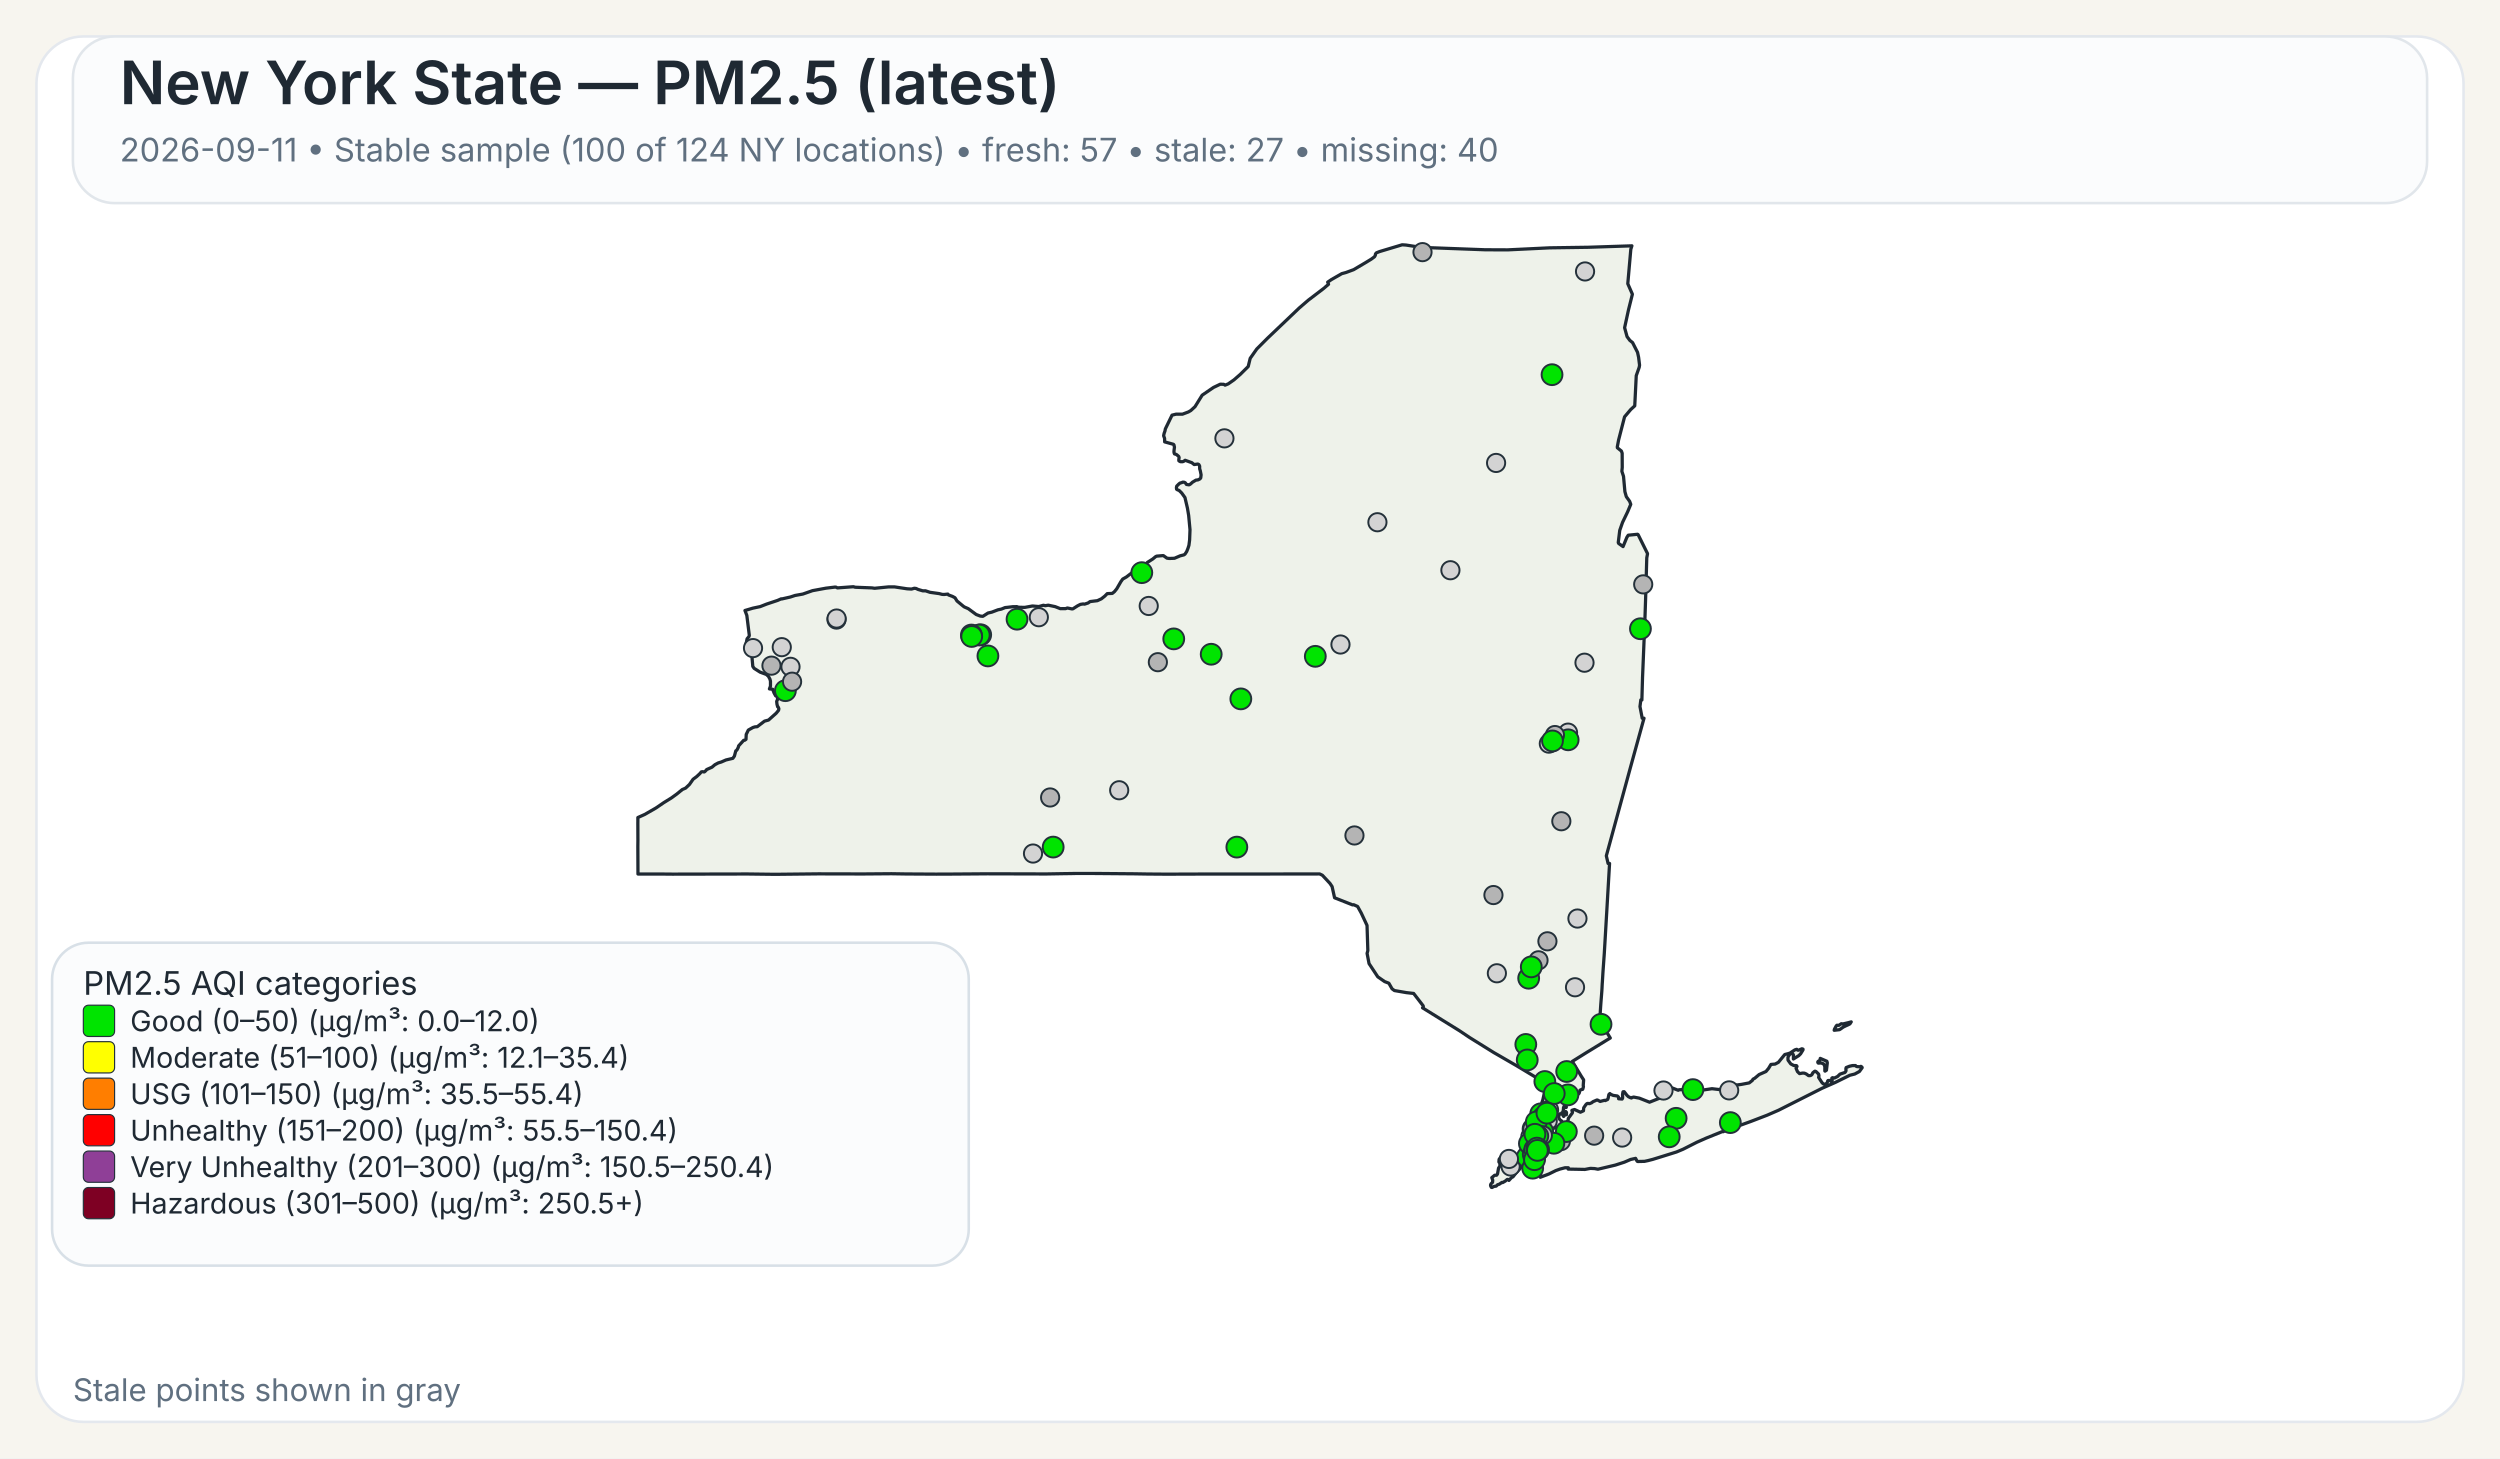
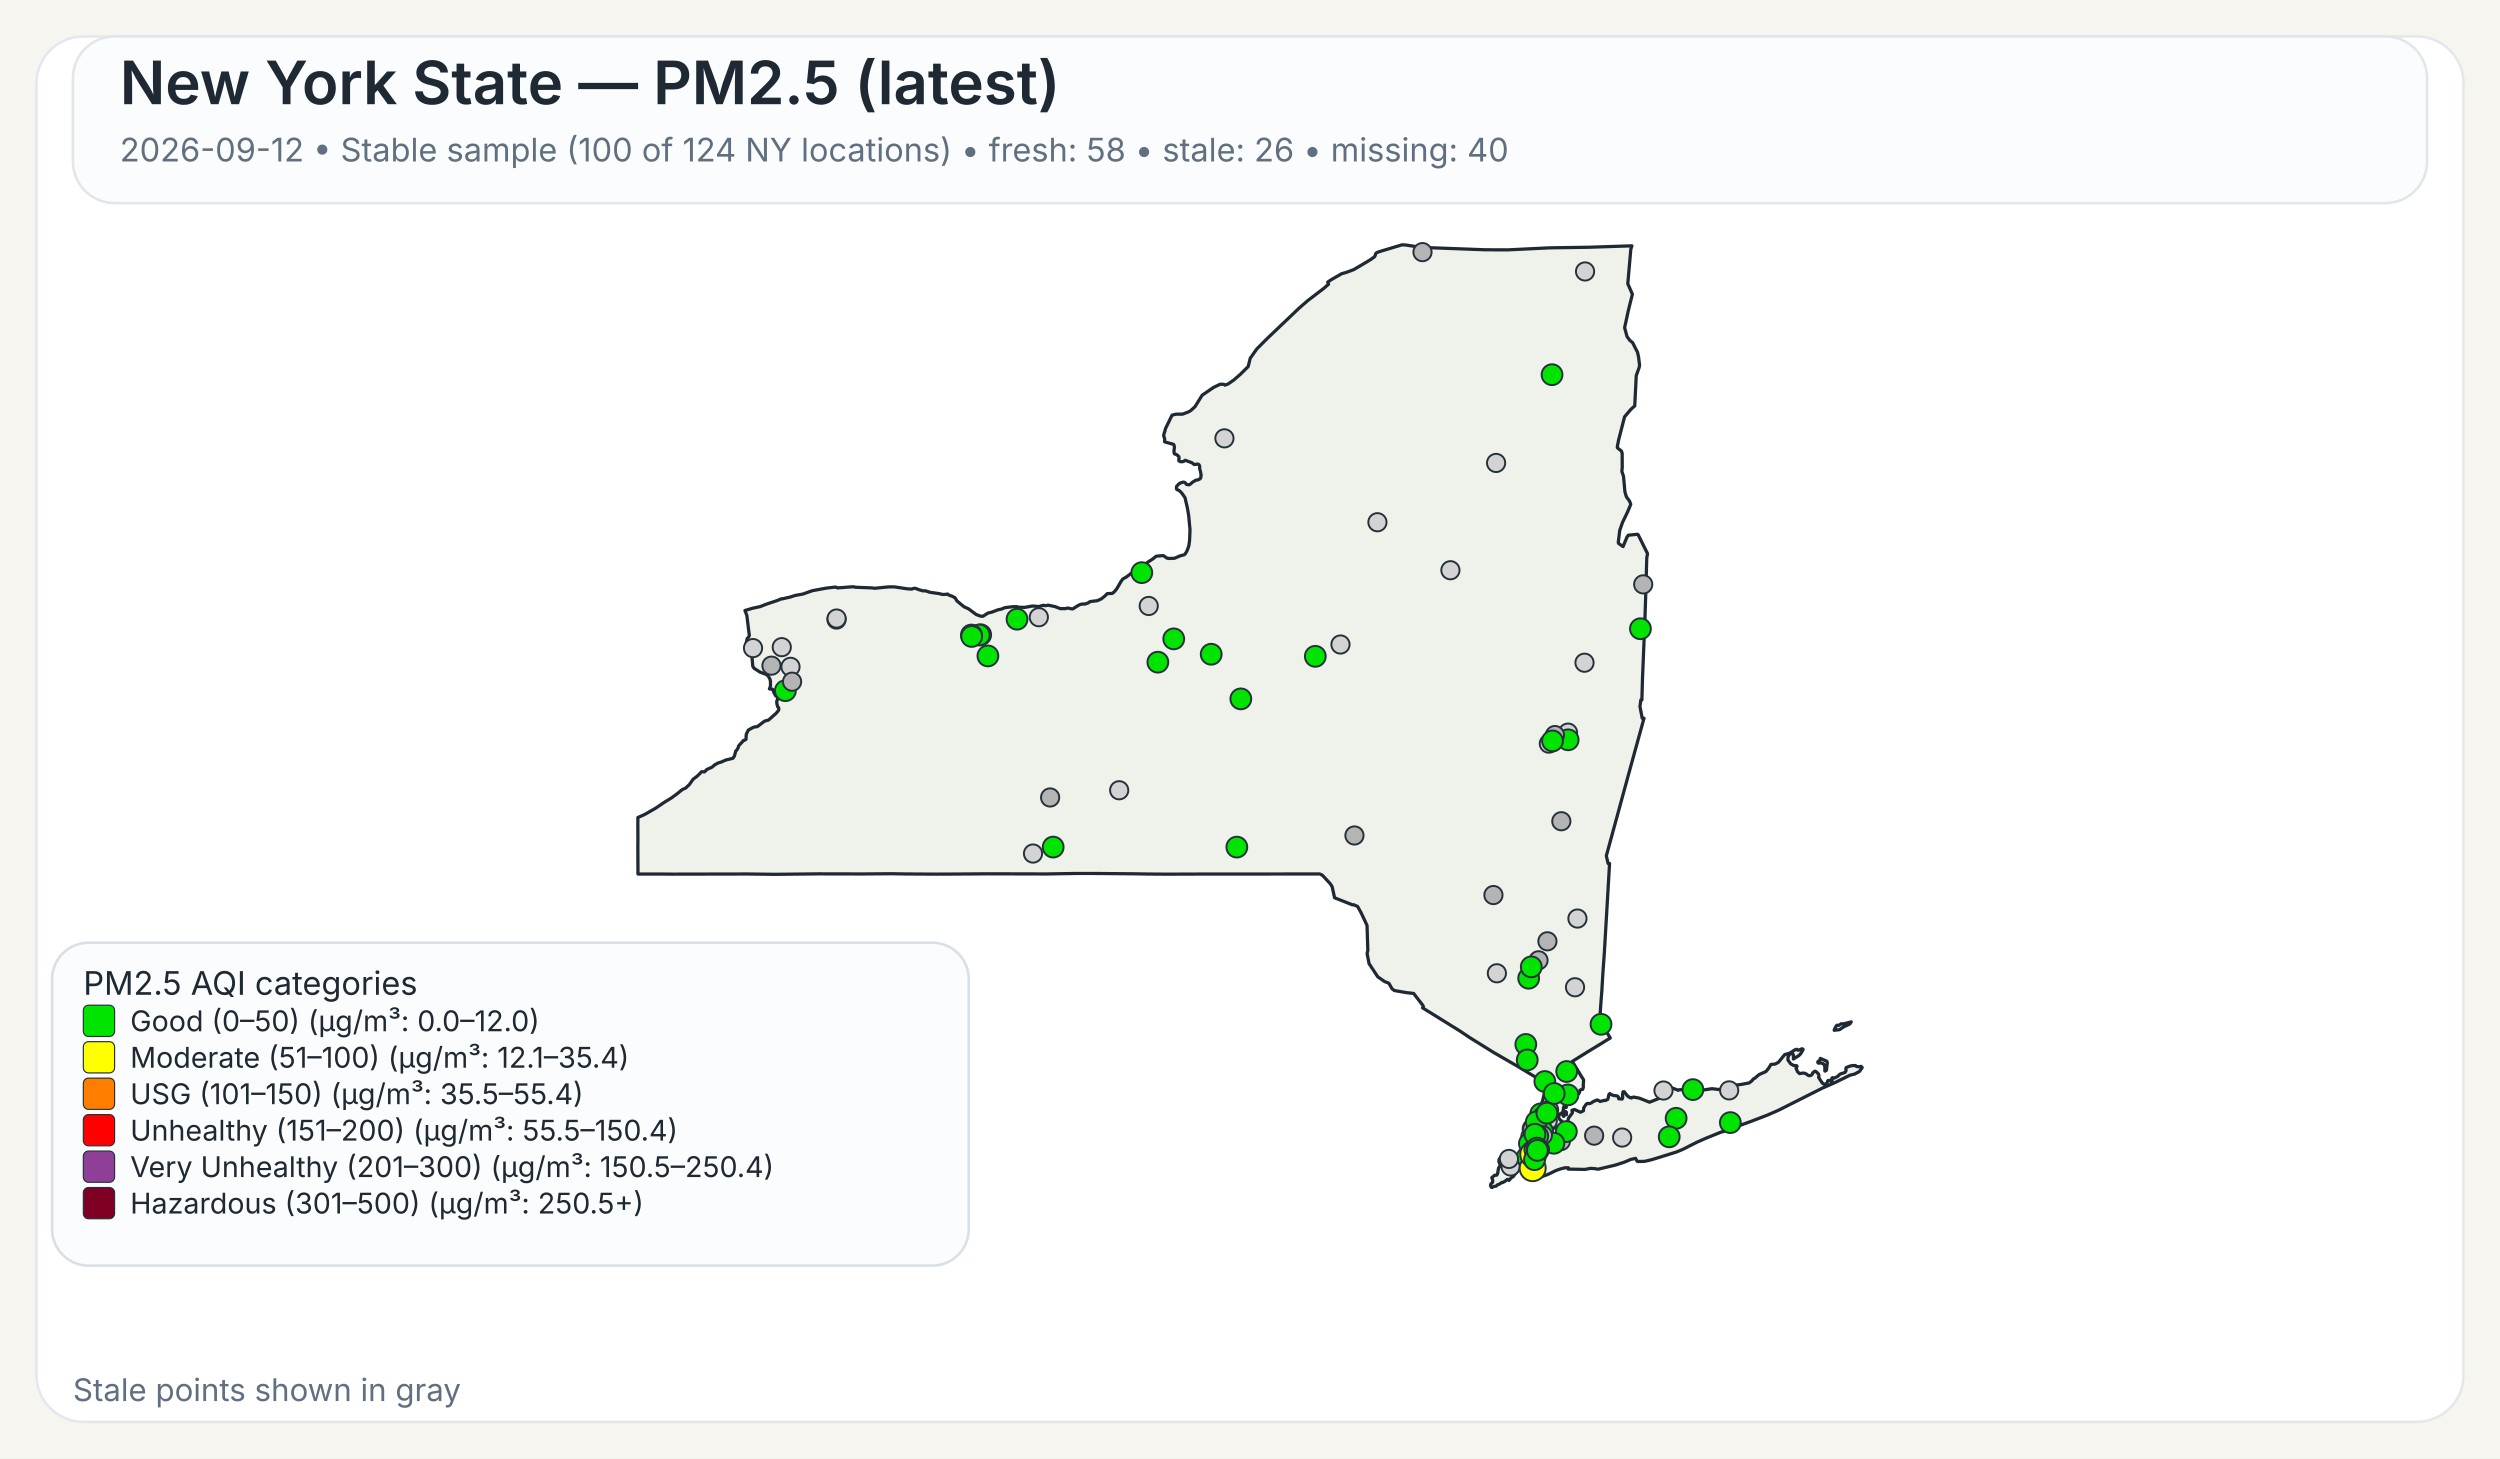
<svg xmlns="http://www.w3.org/2000/svg" width="960" height="560">
  <rect x="0" y="0" width="960" height="560" fill="#F7F5EF" />
  <rect x="14" y="14" width="932" height="532" rx="18" ry="18" fill="#FFFFFF" stroke="#E4E8EE" stroke-width="1" />
  <rect x="28" y="14" width="904" height="64" rx="16" ry="16" fill="#FBFCFD" stroke="#E1E6EB" stroke-width="1" />
  <text x="46" y="40" font-family="Public Sans, Inter, Aptos, Segoe UI, Arial, sans-serif" font-size="23" font-weight="600" fill="#1F2933">New York State — PM2.5 (latest)</text>
-   <text x="46" y="62" font-family="Public Sans, Inter, Aptos, Segoe UI, Arial, sans-serif" font-size="12.5" font-weight="400" fill="#607080">2026-09-11 • Stable sample (100 of 124 NY locations) • fresh: 57 • stale: 27 • missing: 40</text>
+   <text x="46" y="62" font-family="Public Sans, Inter, Aptos, Segoe UI, Arial, sans-serif" font-size="12.5" font-weight="400" fill="#607080">2026-09-12 • Stable sample (100 of 124 NY locations) • fresh: 58 • stale: 26 • missing: 40</text>
  <path d="M601.06,426.90 L601.23,426.83 L601.48,427.07 L601.55,427.32 L601.50,428.06 L601.28,428.08 L601.08,427.81 L601.04,427.27 L601.06,426.90 Z" fill="#EEF2EA" stroke="#1F2933" stroke-width="1.25" stroke-linejoin="round" />
  <path d="M585.16,439.66 L585.21,439.61 L585.24,439.63 L585.33,439.75 L585.00,440.50 L584.94,440.59 L584.83,440.54 L584.77,440.43 L584.80,440.38 L585.16,439.66 Z" fill="#EEF2EA" stroke="#1F2933" stroke-width="1.25" stroke-linejoin="round" />
  <path d="M579.00,452.87 L578.74,452.93 L578.02,453.54 L577.00,454.12 L576.75,454.04 L575.70,454.75 L575.07,454.93 L574.52,455.48 L573.72,455.58 L572.92,456.00 L572.71,455.95 L572.45,455.50 L572.36,455.05 L572.56,454.57 L573.14,454.01 L573.21,453.18 L572.85,452.21 L573.97,451.28 L574.68,451.28 L575.04,450.81 L575.45,448.53 L575.88,447.92 L575.97,447.53 L575.92,446.38 L575.63,446.32 L575.58,446.12 L575.66,445.16 L576.32,444.30 L576.87,444.03 L577.23,444.07 L577.46,444.30 L578.49,444.56 L580.44,444.30 L582.44,443.79 L583.07,443.83 L583.44,444.38 L583.57,445.77 L584.00,446.72 L584.43,447.38 L584.07,448.20 L583.53,448.95 L582.19,450.36 L580.96,451.93 L580.89,451.88 L580.35,452.27 L579.42,453.28 L579.25,452.99 L579.00,452.87 Z" fill="#EEF2EA" stroke="#1F2933" stroke-width="1.25" stroke-linejoin="round" />
  <path d="M698.65,407.28 L698.89,406.98 L698.98,406.42 L701.51,407.51 L701.69,408.12 L701.35,410.97 L700.83,411.31 L700.74,411.25 L700.74,409.57 L700.38,408.71 L700.19,408.52 L699.35,408.18 L698.24,408.24 L698.08,408.08 L698.02,407.81 L698.15,407.57 L698.65,407.28 Z" fill="#EEF2EA" stroke="#1F2933" stroke-width="1.25" stroke-linejoin="round" />
  <path d="M709.87,392.68 L710.87,392.40 L710.37,393.17 L709.71,393.51 L708.74,393.94 L707.77,394.42 L706.83,395.10 L706.37,395.39 L704.33,395.63 L704.44,395.18 L704.77,394.57 L705.12,393.94 L705.39,393.69 L706.11,393.74 L707.05,393.11 L707.70,393.19 L709.32,392.81 L709.87,392.68 Z" fill="#EEF2EA" stroke="#1F2933" stroke-width="1.25" stroke-linejoin="round" />
  <path d="M601.43,424.75 L601.44,424.82 L601.44,424.87 L601.44,424.97 L601.48,425.16 L601.44,425.24 L601.21,425.31 L600.95,425.08 L600.95,424.92 L601.10,424.88 L601.13,424.65 L601.23,424.58 L601.37,424.64 L601.42,424.70 L601.43,424.75 Z" fill="#EEF2EA" stroke="#1F2933" stroke-width="1.25" stroke-linejoin="round" />
  <path d="M623.05,163.10 L621.53,169.00 L621.04,171.61 L621.07,171.95 L622.62,173.20 L622.91,174.06 L622.94,179.46 L622.80,180.98 L623.43,182.92 L623.96,188.79 L624.50,190.70 L624.50,190.71 L625.79,192.51 L626.21,193.67 L625.60,195.12 L625.01,196.54 L623.06,200.59 L622.75,201.47 L621.98,203.67 L621.41,208.34 L621.56,208.68 L623.25,209.89 L624.72,206.33 L625.25,205.52 L628.84,205.16 L629.06,205.34 L632.45,212.18 L632.66,212.61 L632.36,214.21 L632.03,225.74 L632.03,225.80 L632.02,226.34 L632.00,227.05 L631.90,230.25 L631.64,238.09 L631.03,253.00 L630.74,259.97 L630.73,260.06 L630.73,260.23 L630.48,268.80 L630.08,268.74 L629.75,271.32 L630.61,275.80 L631.30,275.80 L628.80,284.88 L626.09,294.70 L622.63,307.38 L616.83,328.64 L617.50,331.57 L618.07,331.57 L617.02,349.62 L617.02,349.66 L616.71,354.88 L616.28,362.25 L616.04,366.27 L615.53,373.42 L615.30,377.22 L615.29,377.28 L615.29,377.35 L615.28,377.44 L615.28,377.49 L615.27,377.53 L615.19,379.03 L615.19,379.14 L615.18,379.18 L615.18,379.35 L615.17,379.49 L615.12,380.31 L615.09,380.73 L615.08,380.89 L614.72,385.46 L614.66,386.30 L614.29,391.98 L618.35,398.60 L616.75,399.56 L616.45,399.75 L610.52,403.39 L609.46,404.03 L609.01,404.31 L603.77,407.58 L605.77,410.89 L606.19,411.58 L606.62,412.29 L607.18,413.23 L608.08,414.62 L608.12,414.70 L607.96,416.83 L608.04,417.28 L607.81,418.17 L607.68,418.35 L607.54,418.27 L606.73,418.62 L606.42,419.73 L606.23,420.03 L605.55,420.48 L604.13,421.08 L603.54,421.65 L602.05,422.64 L600.59,424.82 L600.46,425.17 L600.38,425.37 L600.34,426.13 L600.15,426.98 L600.19,427.32 L600.39,427.51 L600.54,427.87 L600.54,428.09 L600.53,428.27 L600.60,428.55 L600.51,428.65 L600.44,428.71 L600.35,428.62 L600.18,428.29 L600.01,427.93 L600.10,427.54 L599.94,427.19 L599.85,427.21 L599.64,427.48 L599.51,427.81 L599.07,427.70 L598.72,427.92 L598.55,428.85 L598.57,429.17 L598.77,429.63 L599.21,430.17 L599.64,430.41 L600.31,431.59 L600.59,432.07 L600.90,432.04 L601.36,431.60 L601.36,431.60 L602.21,429.98 L602.19,429.51 L603.74,427.42 L603.84,427.11 L603.60,426.42 L603.67,426.33 L604.61,426.05 L606.88,427.09 L607.17,426.96 L608.05,426.54 L608.14,425.40 L608.93,424.24 L609.36,423.80 L609.77,423.70 L610.33,423.82 L611.26,423.43 L611.66,423.07 L613.16,422.42 L613.38,422.39 L614.46,422.95 L616.17,422.51 L616.43,422.62 L617.32,422.20 L617.49,421.82 L617.52,421.77 L617.81,420.28 L618.19,419.93 L618.22,419.96 L618.50,420.18 L618.60,420.26 L618.84,420.36 L619.48,420.63 L619.66,420.66 L619.90,420.69 L620.59,420.79 L621.03,420.85 L621.08,420.86 L621.49,421.26 L621.50,421.39 L621.55,421.93 L622.90,422.03 L623.09,421.64 L623.06,420.27 L623.21,419.33 L623.28,419.23 L623.69,419.22 L624.78,420.64 L625.29,421.11 L626.07,421.51 L626.50,421.62 L626.59,421.46 L627.35,421.28 L629.51,421.69 L629.51,421.69 L633.42,423.24 L638.19,421.34 L638.36,420.84 L638.45,419.18 L638.68,418.35 L640.49,417.89 L642.20,417.80 L644.45,418.67 L644.65,418.48 L647.29,418.32 L649.72,418.35 L652.18,418.65 L653.70,418.61 L657.40,418.06 L660.48,418.42 L661.32,417.62 L664.03,416.80 L665.53,416.46 L666.97,416.64 L668.73,416.40 L671.71,415.83 L672.90,414.88 L673.16,414.40 L673.82,414.05 L675.50,412.63 L678.13,411.46 L679.12,410.27 L680.04,408.74 L681.66,408.60 L682.91,407.93 L685.34,404.94 L686.69,404.59 L687.35,404.38 L689.21,403.16 L689.94,402.93 L690.28,403.23 L690.57,403.30 L691.93,402.73 L692.35,402.87 L692.38,403.11 L691.44,404.66 L690.75,405.35 L688.66,406.65 L688.68,405.06 L688.30,404.60 L687.92,404.54 L687.60,404.66 L687.09,405.06 L686.58,406.01 L686.59,407.08 L687.65,408.54 L688.81,409.15 L689.85,409.20 L690.06,409.50 L689.68,410.21 L690.24,411.51 L691.03,412.27 L692.17,412.06 L692.88,412.09 L693.59,412.39 L694.51,413.06 L695.19,413.03 L695.62,412.79 L695.84,412.56 L696.12,411.95 L696.83,411.38 L696.98,411.33 L697.37,411.49 L698.35,412.46 L698.48,413.14 L698.35,413.73 L699.60,415.66 L700.04,416.12 L700.44,416.32 L700.84,416.33 L701.58,415.93 L701.76,415.37 L701.81,415.13 L701.99,414.91 L702.86,414.89 L703.07,415.26 L703.12,415.25 L703.24,415.22 L703.45,415.13 L703.57,414.86 L703.45,414.38 L703.43,414.00 L703.70,413.83 L704.39,413.98 L705.62,413.37 L706.56,412.46 L708.48,411.82 L708.83,411.29 L708.88,410.85 L708.80,410.51 L708.92,409.94 L710.19,409.44 L711.31,409.19 L712.51,409.17 L712.73,409.44 L713.09,409.58 L714.27,409.63 L714.58,409.48 L714.99,409.75 L715.07,409.99 L714.02,411.45 L712.24,412.42 L710.34,412.90 L704.77,415.65 L699.71,417.88 L682.98,426.32 L678.57,428.24 L672.42,430.60 L662.20,434.30 L661.73,434.58 L661.49,434.51 L660.84,434.74 L655.19,437.03 L651.62,438.61 L646.31,441.30 L643.78,442.36 L638.41,444.04 L634.66,445.20 L632.83,445.67 L631.47,445.96 L631.32,445.96 L628.83,446.02 L628.63,445.87 L628.07,444.81 L626.15,445.24 L623.74,446.28 L621.85,446.89 L620.27,447.40 L613.61,448.98 L612.34,448.74 L610.73,448.66 L608.60,449.06 L605.36,448.99 L602.17,448.93 L602.19,448.77 L602.25,448.43 L600.97,448.42 L599.39,448.83 L599.07,448.91 L597.43,449.50 L594.79,450.81 L591.48,452.07 L591.48,451.26 L591.59,450.86 L591.41,450.49 L591.24,450.39 L590.88,450.18 L590.56,449.81 L590.00,449.87 L588.10,450.05 L587.46,450.03 L587.05,449.85 L586.87,449.72 L586.81,449.43 L587.15,448.99 L587.21,448.90 L587.49,448.42 L587.39,448.02 L586.94,447.62 L585.63,447.32 L585.23,446.64 L585.06,445.69 L585.31,444.71 L585.45,444.41 L585.68,443.96 L586.50,442.95 L586.37,441.37 L586.22,441.17 L586.16,441.08 L586.11,440.71 L586.29,440.19 L586.49,440.03 L586.59,439.53 L586.42,439.11 L586.13,438.91 L586.77,435.14 L587.04,434.58 L587.53,433.54 L588.00,432.56 L588.37,431.79 L590.66,426.98 L591.27,425.68 L591.55,425.09 L591.55,425.09 L591.90,424.00 L592.36,422.57 L592.47,422.24 L593.89,415.87 L593.37,415.86 L592.83,415.54 L585.14,410.91 L585.14,410.91 L582.09,409.08 L581.83,408.93 L574.90,404.92 L573.64,404.20 L565.84,399.35 L564.27,398.37 L560.37,395.76 L546.26,387.01 L546.57,386.68 L546.49,386.22 L542.83,381.48 L542.63,381.46 L540.06,381.17 L535.45,380.37 L534.54,379.69 L533.32,377.55 L531.70,376.93 L529.06,375.09 L525.71,370.01 L525.14,367.03 L524.96,366.10 L525.25,365.02 L524.94,355.37 L522.72,350.61 L521.32,348.08 L519.78,347.40 L519.41,347.49 L512.48,344.75 L511.52,340.44 L510.72,339.24 L507.79,336.09 L506.74,335.59 L502.43,335.60 L502.18,335.60 L499.75,335.60 L499.39,335.61 L499.35,335.61 L469.83,335.63 L469.66,335.63 L462.36,335.64 L461.30,335.63 L460.85,335.63 L460.00,335.64 L448.21,335.68 L447.85,335.68 L441.17,335.63 L440.91,335.63 L435.49,335.54 L435.46,335.54 L420.14,335.41 L418.99,335.41 L413.90,335.41 L413.83,335.41 L413.52,335.41 L412.93,335.41 L412.60,335.42 L411.23,335.45 L411.22,335.45 L408.74,335.48 L408.73,335.48 L401.77,335.60 L379.14,335.54 L372.91,335.59 L364.59,335.65 L360.26,335.66 L359.71,335.67 L347.88,335.60 L347.87,335.60 L342.30,335.51 L337.43,335.55 L331.40,335.60 L314.24,335.56 L297.70,335.74 L295.08,335.71 L287.13,335.61 L286.61,335.61 L258.23,335.67 L257.47,335.66 L253.93,335.63 L253.07,335.62 L253.07,335.63 L244.98,335.62 L244.93,325.04 L244.95,323.48 L244.96,322.52 L244.95,321.67 L244.95,321.16 L244.95,320.84 L244.93,316.08 L244.94,315.42 L244.94,313.93 L247.57,312.75 L251.88,310.27 L254.93,308.19 L257.77,306.44 L259.87,304.92 L262.02,303.17 L263.28,302.62 L264.74,301.24 L266.14,299.24 L267.54,298.19 L268.72,297.09 L269.32,296.39 L269.90,296.33 L270.33,296.44 L270.54,296.38 L271.04,295.92 L271.36,295.51 L273.40,294.60 L274.52,293.65 L275.81,292.96 L276.98,292.61 L278.76,291.83 L281.41,291.20 L282.01,290.34 L282.12,289.92 L282.55,288.31 L282.75,288.22 L283.00,287.95 L283.49,287.01 L283.63,286.42 L285.57,284.28 L285.90,284.29 L286.46,283.91 L286.55,282.02 L287.35,280.35 L289.13,279.36 L289.89,279.12 L290.78,279.05 L293.57,276.92 L295.12,276.50 L298.07,273.86 L298.97,272.76 L299.09,272.13 L298.79,271.45 L298.62,271.42 L298.36,270.43 L298.24,269.33 L298.55,268.66 L298.61,268.16 L298.25,267.28 L297.85,267.20 L297.24,266.09 L296.70,264.68 L295.46,264.54 L295.86,263.47 L295.86,261.59 L295.66,260.80 L295.08,259.71 L294.94,259.59 L294.28,258.99 L291.89,258.11 L289.57,256.64 L289.07,255.88 L288.57,250.10 L288.55,249.89 L286.78,249.43 L286.31,248.17 L286.88,245.30 L287.63,244.40 L287.73,243.95 L286.78,236.32 L286.06,234.43 L289.07,233.54 L291.93,232.93 L294.37,231.97 L298.62,230.55 L299.99,229.95 L300.12,230.02 L303.47,229.26 L305.29,228.66 L308.28,228.12 L312.00,226.81 L317.17,225.86 L320.65,225.44 L321.03,225.47 L321.59,225.76 L322.04,225.72 L327.70,225.30 L328.39,225.50 L334.82,225.75 L335.83,225.90 L341.09,225.38 L343.51,225.37 L348.32,226.10 L349.98,226.20 L350.03,226.20 L351.12,225.89 L351.79,225.98 L352.52,226.34 L354.31,226.87 L355.38,226.87 L357.13,227.45 L360.63,227.94 L361.77,228.24 L362.50,228.28 L363.98,228.13 L364.17,228.44 L365.74,229.01 L366.72,229.54 L367.48,230.77 L369.92,232.79 L370.31,233.07 L371.82,233.73 L373.38,234.88 L374.86,235.97 L376.42,236.57 L377.42,236.67 L379.40,235.40 L380.84,235.07 L383.21,234.17 L384.54,233.89 L385.93,233.32 L386.27,233.28 L386.83,233.22 L388.90,232.98 L390.48,232.95 L391.11,233.18 L393.48,233.24 L396.46,232.70 L398.89,232.91 L400.66,232.42 L401.43,232.58 L402.53,232.39 L405.18,232.95 L407.17,233.73 L409.20,233.71 L409.87,233.47 L411.66,233.83 L412.03,233.77 L413.80,232.63 L414.88,232.08 L415.91,231.92 L416.48,231.99 L417.81,231.55 L418.60,231.00 L421.39,230.66 L422.92,229.95 L424.23,228.91 L425.18,227.95 L425.69,227.93 L427.12,227.87 L427.93,227.21 L428.83,226.10 L430.44,223.32 L431.14,222.35 L431.96,221.89 L432.55,221.55 L435.18,219.53 L437.03,218.59 L437.61,217.92 L437.98,217.72 L438.51,217.88 L439.70,217.38 L440.56,215.99 L442.64,214.67 L443.82,213.70 L444.23,213.55 L446.72,213.34 L448.11,214.33 L448.97,214.45 L450.99,214.38 L453.20,213.43 L454.63,213.07 L455.05,212.77 L455.69,211.79 L456.17,210.59 L456.55,209.40 L456.81,207.36 L456.96,203.41 L456.73,200.97 L456.44,197.89 L455.97,195.10 L455.02,191.05 L453.78,189.32 L452.78,188.33 L452.13,188.08 L451.81,187.86 L451.74,187.30 L451.84,186.69 L452.22,186.31 L452.64,185.89 L453.10,185.51 L453.80,185.32 L454.18,185.14 L454.70,185.18 L455.13,185.37 L455.61,186.03 L456.63,186.18 L457.19,185.84 L457.91,185.17 L459.24,184.37 L460.00,184.28 L460.73,183.93 L461.08,183.54 L461.22,182.35 L460.90,180.72 L460.70,180.14 L460.66,179.72 L460.67,178.99 L460.38,178.40 L459.97,178.19 L458.56,178.39 L457.66,177.67 L455.09,176.75 L454.57,177.13 L454.12,177.30 L453.65,177.30 L453.29,177.28 L452.94,177.12 L452.67,176.90 L452.67,176.38 L452.79,175.72 L452.62,175.27 L451.89,174.63 L451.54,174.45 L451.01,174.30 L450.87,173.94 L450.80,173.54 L450.84,172.88 L450.99,171.72 L450.78,170.78 L450.56,170.60 L447.23,169.68 L447.20,168.34 L446.83,167.32 L447.02,166.42 L447.35,165.48 L447.50,164.69 L450.06,159.42 L451.61,159.04 L454.05,159.05 L456.36,158.18 L457.28,157.64 L458.88,156.17 L461.63,151.75 L465.96,148.79 L468.59,147.53 L469.94,147.58 L470.43,147.90 L471.65,147.40 L473.83,145.88 L476.29,143.74 L476.97,143.06 L479.31,140.74 L480.08,137.59 L482.60,134.01 L486.70,129.90 L498.91,118.26 L502.36,115.29 L508.27,110.78 L510.16,109.15 L509.83,108.34 L511.28,107.35 L515.25,105.08 L516.86,104.64 L519.80,103.55 L524.26,100.92 L526.51,99.55 L527.81,98.60 L528.14,98.00 L528.16,97.54 L528.55,97.08 L529.76,96.60 L538.43,94.00 L539.92,94.10 L544.47,94.80 L545.84,95.00 L570.26,95.91 L578.85,95.95 L585.96,95.61 L595.04,95.17 L609.91,94.95 L626.65,94.40 L626.23,95.73 L625.68,102.02 L625.07,108.95 L626.84,112.98 L625.33,119.03 L623.85,125.84 L624.79,129.27 L625.53,130.26 L625.83,130.68 L626.91,131.56 L626.91,131.56 L628.81,135.29 L629.22,137.19 L629.59,140.21 L629.45,141.06 L628.32,144.25 L627.83,154.15 L627.74,155.85 L626.19,157.27 L623.83,160.07 L623.05,163.10 Z" fill="#EEF2EA" stroke="#1F2933" stroke-width="1.25" stroke-linejoin="round" />
  <circle cx="574.80" cy="373.74" r="3.50" fill="lightgray" stroke="#24313A" stroke-width="0.75" />
  <circle cx="296.24" cy="255.61" r="3.50" fill="rgb(180,180,180)" stroke="#24313A" stroke-width="0.75" />
  <circle cx="585.91" cy="401.06" r="4.00" fill="#00E400" stroke="#24313A" stroke-width="0.75" />
  <circle cx="590.67" cy="430.08" r="3.50" fill="lightgray" stroke="#24313A" stroke-width="0.75" />
  <circle cx="587.01" cy="375.64" r="4.00" fill="#00E400" stroke="#24313A" stroke-width="0.75" />
  <circle cx="580.07" cy="447.93" r="3.50" fill="lightgray" stroke="#24313A" stroke-width="0.75" />
  <circle cx="528.93" cy="200.54" r="3.50" fill="lightgray" stroke="#24313A" stroke-width="0.75" />
  <circle cx="622.90" cy="436.82" r="3.50" fill="lightgray" stroke="#24313A" stroke-width="0.75" />
  <circle cx="321.22" cy="237.92" r="3.50" fill="lightgray" stroke="#24313A" stroke-width="0.75" />
  <circle cx="556.96" cy="218.97" r="3.50" fill="lightgray" stroke="#24313A" stroke-width="0.75" />
  <circle cx="574.50" cy="177.77" r="3.50" fill="lightgray" stroke="#24313A" stroke-width="0.75" />
  <circle cx="429.77" cy="303.46" r="3.50" fill="lightgray" stroke="#24313A" stroke-width="0.75" />
  <circle cx="514.74" cy="247.49" r="3.50" fill="lightgray" stroke="#24313A" stroke-width="0.75" />
  <circle cx="470.18" cy="168.33" r="3.50" fill="lightgray" stroke="#24313A" stroke-width="0.75" />
  <circle cx="376.59" cy="243.75" r="4.00" fill="#00E400" stroke="#24313A" stroke-width="0.75" />
  <circle cx="591.63" cy="427.72" r="4.00" fill="#00E400" stroke="#24313A" stroke-width="0.75" />
  <circle cx="593.40" cy="430.37" r="3.50" fill="lightgray" stroke="#24313A" stroke-width="0.75" />
  <circle cx="593.93" cy="437.51" r="4.00" fill="#00E400" stroke="#24313A" stroke-width="0.75" />
  <circle cx="602.12" cy="281.33" r="3.50" fill="lightgray" stroke="#24313A" stroke-width="0.75" />
  <circle cx="398.91" cy="237.01" r="3.50" fill="lightgray" stroke="#24313A" stroke-width="0.75" />
  <circle cx="598.03" cy="436.67" r="4.00" fill="#00E400" stroke="#24313A" stroke-width="0.75" />
  <circle cx="595.98" cy="143.88" r="4.00" fill="#00E400" stroke="#24313A" stroke-width="0.75" />
  <circle cx="601.61" cy="411.46" r="4.00" fill="#00E400" stroke="#24313A" stroke-width="0.75" />
  <circle cx="608.45" cy="254.48" r="3.50" fill="lightgray" stroke="#24313A" stroke-width="0.75" />
  <circle cx="604.81" cy="379.11" r="3.50" fill="lightgray" stroke="#24313A" stroke-width="0.75" />
  <circle cx="588.51" cy="437.27" r="3.50" fill="rgb(180,180,180)" stroke="#24313A" stroke-width="0.75" />
  <circle cx="465.10" cy="251.23" r="4.00" fill="#00E400" stroke="#24313A" stroke-width="0.75" />
  <circle cx="396.68" cy="327.76" r="3.50" fill="lightgray" stroke="#24313A" stroke-width="0.75" />
  <circle cx="643.63" cy="429.43" r="4.00" fill="#00E400" stroke="#24313A" stroke-width="0.75" />
  <circle cx="586.47" cy="444.33" r="4.00" fill="#00E400" stroke="#24313A" stroke-width="0.75" />
  <circle cx="303.55" cy="256.06" r="3.50" fill="lightgray" stroke="#24313A" stroke-width="0.75" />
  <circle cx="602.17" cy="284.09" r="4.00" fill="#00E400" stroke="#24313A" stroke-width="0.75" />
  <circle cx="301.59" cy="265.22" r="4.00" fill="#00E400" stroke="#24313A" stroke-width="0.75" />
  <circle cx="321.26" cy="237.52" r="3.50" fill="lightgray" stroke="#24313A" stroke-width="0.75" />
  <circle cx="612.15" cy="436.09" r="3.50" fill="rgb(180,180,180)" stroke="#24313A" stroke-width="0.75" />
  <circle cx="587.88" cy="438.53" r="3.50" fill="rgb(180,180,180)" stroke="#24313A" stroke-width="0.75" />
  <circle cx="591.83" cy="440.12" r="3.50" fill="lightgray" stroke="#24313A" stroke-width="0.75" />
  <circle cx="594.32" cy="430.48" r="3.50" fill="lightgray" stroke="#24313A" stroke-width="0.75" />
  <circle cx="594.83" cy="426.21" r="3.50" fill="lightgray" stroke="#24313A" stroke-width="0.75" />
  <circle cx="605.74" cy="352.72" r="3.50" fill="lightgray" stroke="#24313A" stroke-width="0.75" />
  <circle cx="664.00" cy="418.71" r="3.50" fill="lightgray" stroke="#24313A" stroke-width="0.75" />
  <circle cx="546.24" cy="96.82" r="3.50" fill="rgb(180,180,180)" stroke="#24313A" stroke-width="0.75" />
  <circle cx="638.78" cy="418.76" r="3.50" fill="lightgray" stroke="#24313A" stroke-width="0.75" />
  <circle cx="304.16" cy="261.77" r="3.50" fill="rgb(180,180,180)" stroke="#24313A" stroke-width="0.75" />
  <circle cx="441.11" cy="232.69" r="3.50" fill="lightgray" stroke="#24313A" stroke-width="0.75" />
  <circle cx="598.43" cy="436.52" r="4.00" fill="#00E400" stroke="#24313A" stroke-width="0.75" />
  <circle cx="376.03" cy="243.84" r="4.00" fill="#00E400" stroke="#24313A" stroke-width="0.75" />
  <circle cx="592.26" cy="428.72" r="3.50" fill="rgb(180,180,180)" stroke="#24313A" stroke-width="0.75" />
  <circle cx="579.43" cy="445.03" r="3.50" fill="lightgray" stroke="#24313A" stroke-width="0.75" />
  <circle cx="602.08" cy="420.44" r="4.00" fill="#00E400" stroke="#24313A" stroke-width="0.75" />
  <circle cx="590.18" cy="441.64" r="3.50" fill="rgb(180,180,180)" stroke="#24313A" stroke-width="0.75" />
  <circle cx="520.11" cy="320.82" r="3.50" fill="rgb(180,180,180)" stroke="#24313A" stroke-width="0.75" />
  <circle cx="601.48" cy="434.51" r="3.50" fill="rgb(180,180,180)" stroke="#24313A" stroke-width="0.75" />
  <circle cx="598.28" cy="436.62" r="3.50" fill="rgb(180,180,180)" stroke="#24313A" stroke-width="0.75" />
  <circle cx="601.48" cy="434.52" r="3.50" fill="lightgray" stroke="#24313A" stroke-width="0.75" />
  <circle cx="608.66" cy="104.24" r="3.50" fill="lightgray" stroke="#24313A" stroke-width="0.75" />
  <circle cx="373.02" cy="243.85" r="4.00" fill="#00E400" stroke="#24313A" stroke-width="0.75" />
  <circle cx="598.27" cy="436.67" r="3.50" fill="lightgray" stroke="#24313A" stroke-width="0.75" />
  <circle cx="598.28" cy="436.62" r="3.50" fill="lightgray" stroke="#24313A" stroke-width="0.75" />
  <circle cx="587.67" cy="436.46" r="3.50" fill="lightgray" stroke="#24313A" stroke-width="0.75" />
  <circle cx="590.79" cy="368.76" r="3.50" fill="rgb(180,180,180)" stroke="#24313A" stroke-width="0.75" />
  <circle cx="593.22" cy="415.30" r="4.00" fill="#00E400" stroke="#24313A" stroke-width="0.75" />
-   <circle cx="590.92" cy="439.03" r="4.00" fill="#00E400" stroke="#24313A" stroke-width="0.75" />
+   <circle cx="590.92" cy="439.03" r="5.00" fill="#FFFF00" stroke="#24313A" stroke-width="0.75" />
  <circle cx="300.20" cy="248.51" r="3.50" fill="lightgray" stroke="#24313A" stroke-width="0.75" />
-   <circle cx="588.55" cy="448.58" r="4.00" fill="#00E400" stroke="#24313A" stroke-width="0.75" />
+   <circle cx="588.55" cy="448.58" r="5.00" fill="#FFFF00" stroke="#24313A" stroke-width="0.75" />
  <circle cx="592.77" cy="438.21" r="3.50" fill="lightgray" stroke="#24313A" stroke-width="0.75" />
  <circle cx="592.77" cy="438.23" r="3.50" fill="rgb(180,180,180)" stroke="#24313A" stroke-width="0.75" />
  <circle cx="592.78" cy="438.21" r="3.50" fill="rgb(180,180,180)" stroke="#24313A" stroke-width="0.75" />
  <circle cx="592.81" cy="438.17" r="3.50" fill="rgb(180,180,180)" stroke="#24313A" stroke-width="0.75" />
  <circle cx="592.70" cy="438.35" r="3.50" fill="rgb(180,180,180)" stroke="#24313A" stroke-width="0.75" />
  <circle cx="592.76" cy="438.20" r="3.50" fill="lightgray" stroke="#24313A" stroke-width="0.75" />
  <circle cx="592.66" cy="438.26" r="3.50" fill="lightgray" stroke="#24313A" stroke-width="0.75" />
  <circle cx="599.38" cy="438.19" r="3.50" fill="rgb(180,180,180)" stroke="#24313A" stroke-width="0.75" />
  <circle cx="474.95" cy="325.29" r="4.00" fill="#00E400" stroke="#24313A" stroke-width="0.75" />
  <circle cx="588.70" cy="433.55" r="4.00" fill="#00E400" stroke="#24313A" stroke-width="0.75" />
  <circle cx="601.48" cy="434.52" r="4.00" fill="#00E400" stroke="#24313A" stroke-width="0.75" />
  <circle cx="629.93" cy="241.44" r="4.00" fill="#00E400" stroke="#24313A" stroke-width="0.75" />
  <circle cx="599.55" cy="315.36" r="3.50" fill="rgb(180,180,180)" stroke="#24313A" stroke-width="0.75" />
  <circle cx="588.57" cy="437.98" r="3.50" fill="lightgray" stroke="#24313A" stroke-width="0.75" />
  <circle cx="595.75" cy="285.13" r="3.50" fill="rgb(180,180,180)" stroke="#24313A" stroke-width="0.75" />
  <circle cx="589.13" cy="443.87" r="4.00" fill="#00E400" stroke="#24313A" stroke-width="0.75" />
  <circle cx="594.21" cy="361.46" r="3.50" fill="rgb(180,180,180)" stroke="#24313A" stroke-width="0.75" />
  <circle cx="614.79" cy="393.33" r="4.00" fill="#00E400" stroke="#24313A" stroke-width="0.75" />
  <circle cx="664.45" cy="431.08" r="3.50" fill="lightgray" stroke="#24313A" stroke-width="0.75" />
  <circle cx="597.09" cy="282.26" r="3.50" fill="rgb(180,180,180)" stroke="#24313A" stroke-width="0.75" />
  <circle cx="573.48" cy="343.70" r="3.50" fill="rgb(180,180,180)" stroke="#24313A" stroke-width="0.75" />
  <circle cx="373.13" cy="244.40" r="4.00" fill="#00E400" stroke="#24313A" stroke-width="0.75" />
  <circle cx="590.03" cy="441.87" r="4.00" fill="#00E400" stroke="#24313A" stroke-width="0.75" />
  <circle cx="664.45" cy="431.08" r="4.00" fill="#00E400" stroke="#24313A" stroke-width="0.75" />
  <circle cx="596.83" cy="419.91" r="4.00" fill="#00E400" stroke="#24313A" stroke-width="0.75" />
  <circle cx="640.98" cy="436.54" r="4.00" fill="#00E400" stroke="#24313A" stroke-width="0.75" />
  <circle cx="587.29" cy="439.12" r="4.00" fill="#00E400" stroke="#24313A" stroke-width="0.75" />
  <circle cx="589.23" cy="444.79" r="4.00" fill="#00E400" stroke="#24313A" stroke-width="0.75" />
  <circle cx="588.46" cy="433.42" r="3.50" fill="rgb(180,180,180)" stroke="#24313A" stroke-width="0.75" />
  <circle cx="592.37" cy="434.42" r="4.00" fill="#00E400" stroke="#24313A" stroke-width="0.75" />
  <circle cx="594.75" cy="285.55" r="3.50" fill="lightgray" stroke="#24313A" stroke-width="0.75" />
  <circle cx="630.99" cy="224.40" r="3.50" fill="rgb(180,180,180)" stroke="#24313A" stroke-width="0.75" />
  <circle cx="590.52" cy="437.49" r="4.00" fill="#00E400" stroke="#24313A" stroke-width="0.75" />
  <circle cx="589.94" cy="430.85" r="4.00" fill="#00E400" stroke="#24313A" stroke-width="0.75" />
  <circle cx="650.08" cy="418.41" r="4.00" fill="#00E400" stroke="#24313A" stroke-width="0.75" />
  <circle cx="596.15" cy="284.52" r="4.00" fill="#00E400" stroke="#24313A" stroke-width="0.75" />
-   <circle cx="588.77" cy="443.25" r="4.00" fill="#00E400" stroke="#24313A" stroke-width="0.75" />
+   <circle cx="588.77" cy="443.25" r="5.00" fill="#FFFF00" stroke="#24313A" stroke-width="0.75" />
  <circle cx="596.70" cy="439.01" r="4.00" fill="#00E400" stroke="#24313A" stroke-width="0.75" />
  <circle cx="390.54" cy="237.77" r="4.00" fill="#00E400" stroke="#24313A" stroke-width="0.75" />
  <circle cx="589.36" cy="441.38" r="4.00" fill="#00E400" stroke="#24313A" stroke-width="0.75" />
  <circle cx="450.72" cy="245.33" r="4.00" fill="#00E400" stroke="#24313A" stroke-width="0.75" />
-   <circle cx="444.62" cy="254.28" r="3.50" fill="rgb(180,180,180)" stroke="#24313A" stroke-width="0.75" />
+   <circle cx="444.62" cy="254.28" r="4.00" fill="#00E400" stroke="#24313A" stroke-width="0.75" />
  <circle cx="379.36" cy="251.88" r="4.00" fill="#00E400" stroke="#24313A" stroke-width="0.75" />
  <circle cx="594.02" cy="427.45" r="4.00" fill="#00E400" stroke="#24313A" stroke-width="0.75" />
  <circle cx="592.46" cy="435.94" r="3.50" fill="rgb(180,180,180)" stroke="#24313A" stroke-width="0.75" />
  <circle cx="289.16" cy="248.87" r="3.50" fill="lightgray" stroke="#24313A" stroke-width="0.75" />
  <circle cx="505.08" cy="252.03" r="4.00" fill="#00E400" stroke="#24313A" stroke-width="0.75" />
  <circle cx="590.51" cy="436.23" r="4.00" fill="#00E400" stroke="#24313A" stroke-width="0.75" />
  <circle cx="589.41" cy="435.56" r="4.00" fill="#00E400" stroke="#24313A" stroke-width="0.75" />
  <circle cx="438.45" cy="219.90" r="4.00" fill="#00E400" stroke="#24313A" stroke-width="0.75" />
  <circle cx="589.25" cy="445.32" r="4.00" fill="#00E400" stroke="#24313A" stroke-width="0.75" />
  <circle cx="590.82" cy="441.48" r="4.00" fill="#00E400" stroke="#24313A" stroke-width="0.75" />
  <circle cx="476.48" cy="268.37" r="4.00" fill="#00E400" stroke="#24313A" stroke-width="0.75" />
  <circle cx="404.42" cy="325.28" r="4.00" fill="#00E400" stroke="#24313A" stroke-width="0.75" />
  <circle cx="403.25" cy="306.23" r="3.50" fill="rgb(180,180,180)" stroke="#24313A" stroke-width="0.75" />
  <circle cx="586.46" cy="407.02" r="4.00" fill="#00E400" stroke="#24313A" stroke-width="0.75" />
  <circle cx="590.18" cy="440.88" r="4.00" fill="#00E400" stroke="#24313A" stroke-width="0.75" />
  <circle cx="590.36" cy="441.75" r="4.00" fill="#00E400" stroke="#24313A" stroke-width="0.75" />
  <circle cx="588.01" cy="371.28" r="4.00" fill="#00E400" stroke="#24313A" stroke-width="0.75" />
  <rect x="20" y="362" width="352" height="124" rx="14" ry="14" fill="#FBFCFD" stroke="#D8E0E7" stroke-width="1" />
  <text x="32" y="382" font-family="Inter, Aptos, Segoe UI, Arial, sans-serif" font-size="12.5" fill="#1F2933">PM2.5 AQI categories</text>
  <rect x="32" y="386" width="12" height="12" rx="2" ry="2" fill="#00E400" stroke="#24313A" stroke-width="0.45" />
  <text x="50" y="396" font-family="Inter, Aptos, Segoe UI, Arial, sans-serif" font-size="11" fill="#1F2933">Good (0–50)  (µg/m³: 0.0–12.0)</text>
  <rect x="32" y="400" width="12" height="12" rx="2" ry="2" fill="#FFFF00" stroke="#24313A" stroke-width="0.45" />
  <text x="50" y="410" font-family="Inter, Aptos, Segoe UI, Arial, sans-serif" font-size="11" fill="#1F2933">Moderate (51–100)  (µg/m³: 12.1–35.4)</text>
  <rect x="32" y="414" width="12" height="12" rx="2" ry="2" fill="#FF7E00" stroke="#24313A" stroke-width="0.45" />
  <text x="50" y="424" font-family="Inter, Aptos, Segoe UI, Arial, sans-serif" font-size="11" fill="#1F2933">USG (101–150)  (µg/m³: 35.5–55.4)</text>
  <rect x="32" y="428" width="12" height="12" rx="2" ry="2" fill="#FF0000" stroke="#24313A" stroke-width="0.45" />
  <text x="50" y="438" font-family="Inter, Aptos, Segoe UI, Arial, sans-serif" font-size="11" fill="#1F2933">Unhealthy (151–200)  (µg/m³: 55.5–150.4)</text>
  <rect x="32" y="442" width="12" height="12" rx="2" ry="2" fill="#8F3F97" stroke="#24313A" stroke-width="0.45" />
  <text x="50" y="452" font-family="Inter, Aptos, Segoe UI, Arial, sans-serif" font-size="11" fill="#1F2933">Very Unhealthy (201–300)  (µg/m³: 150.5–250.4)</text>
  <rect x="32" y="456" width="12" height="12" rx="2" ry="2" fill="#7E0023" stroke="#24313A" stroke-width="0.45" />
  <text x="50" y="466" font-family="Inter, Aptos, Segoe UI, Arial, sans-serif" font-size="11" fill="#1F2933">Hazardous (301–500)  (µg/m³: 250.5+)</text>
  <text x="28" y="538" font-family="Inter, Aptos, Segoe UI, Arial, sans-serif" font-size="12" fill="#607080">Stale points shown in gray</text>
</svg>
